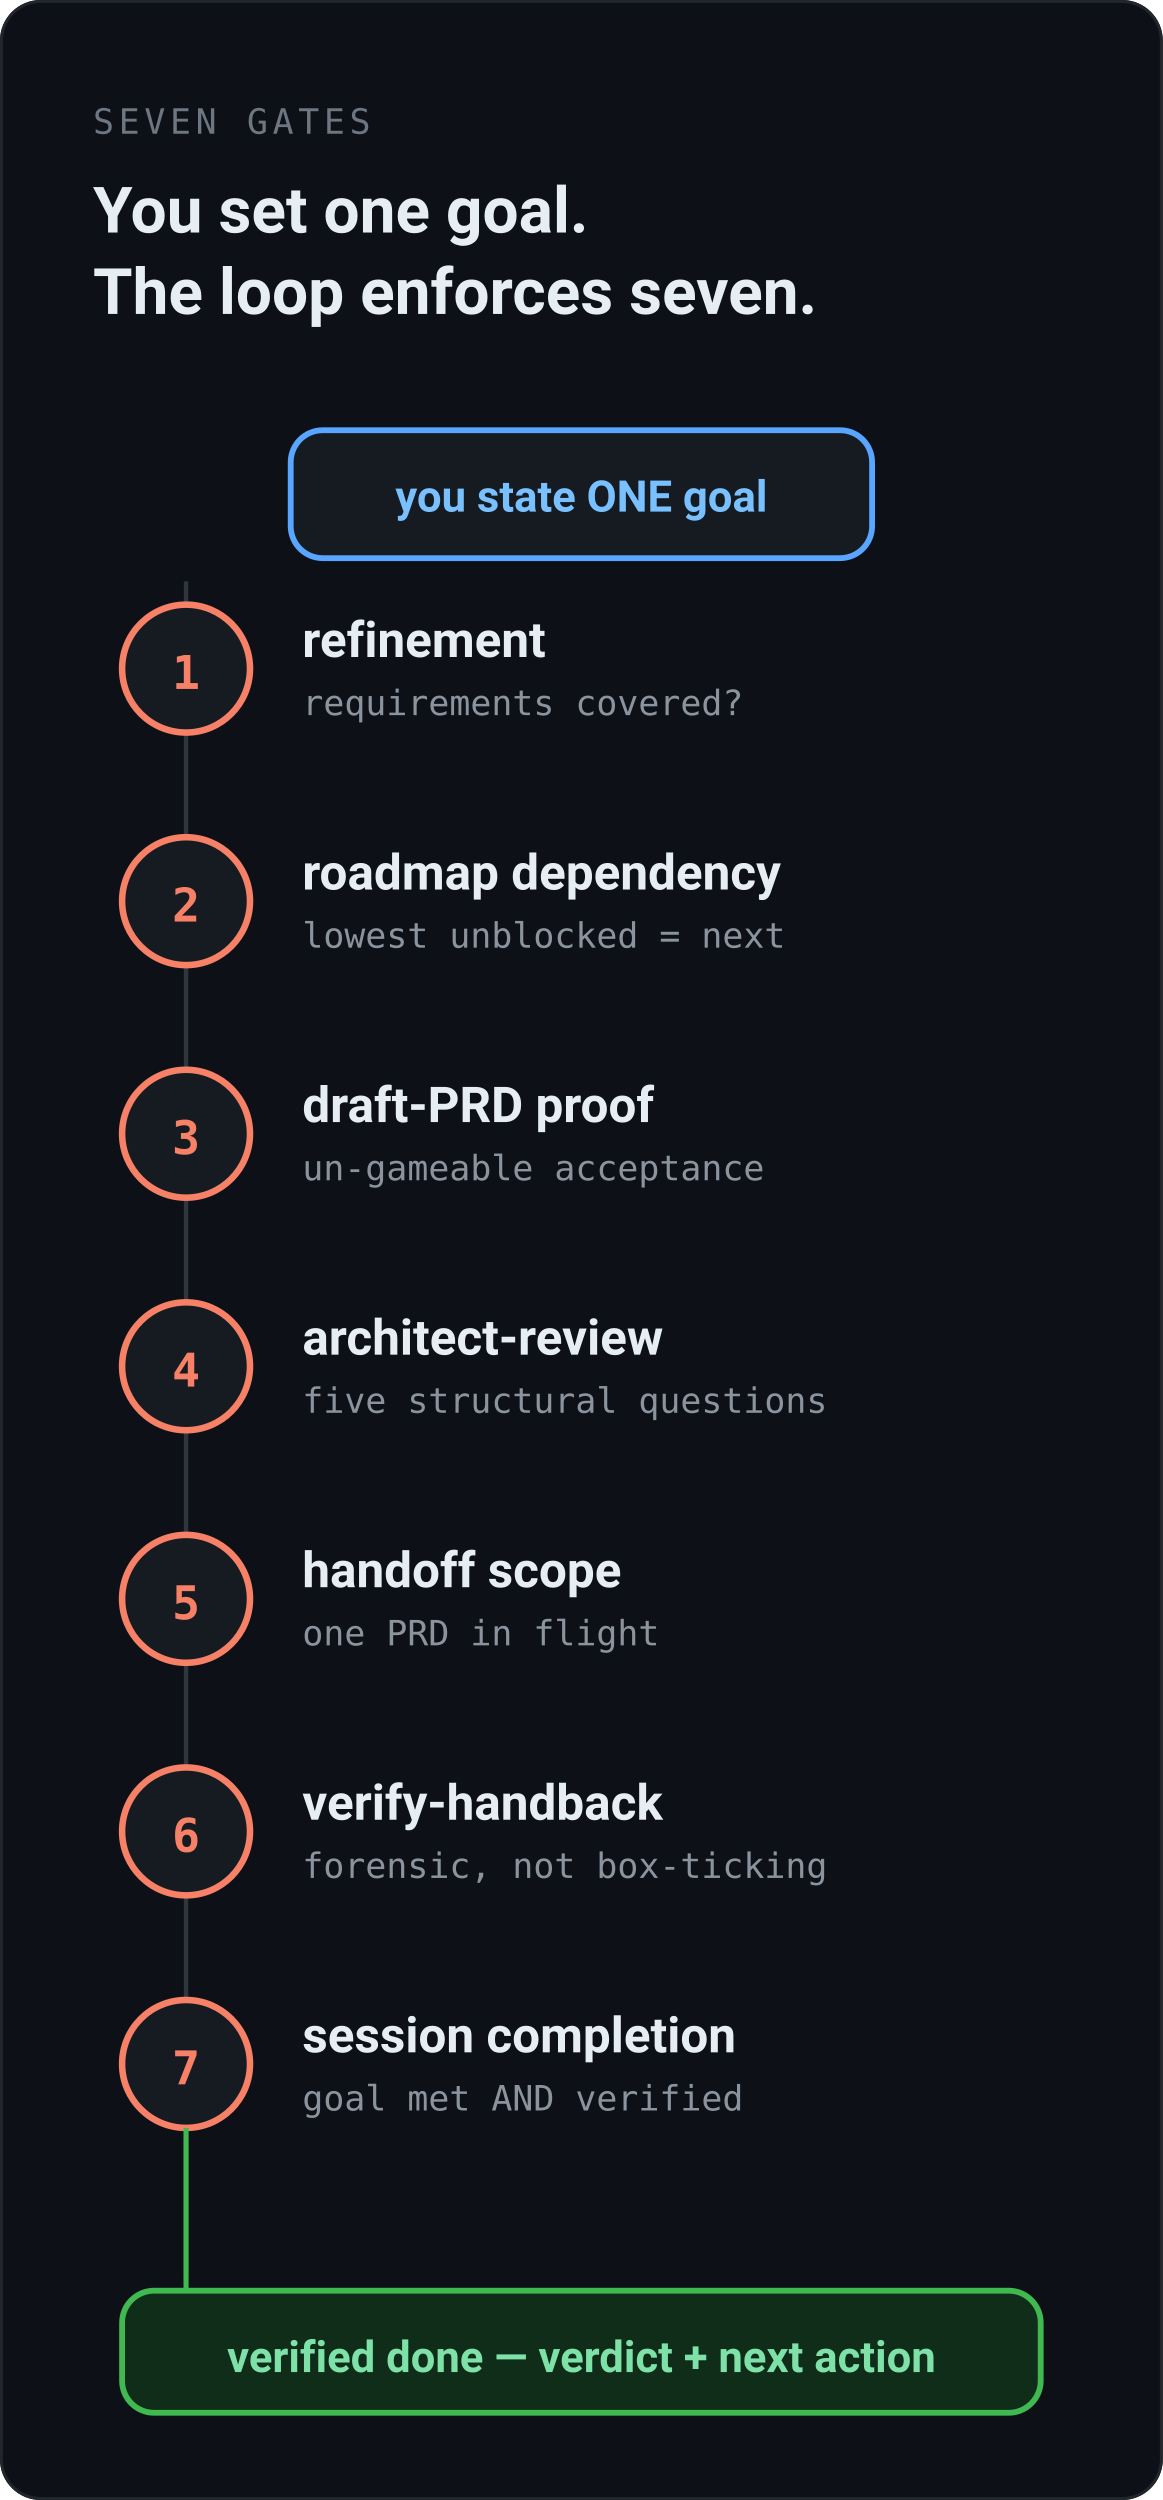
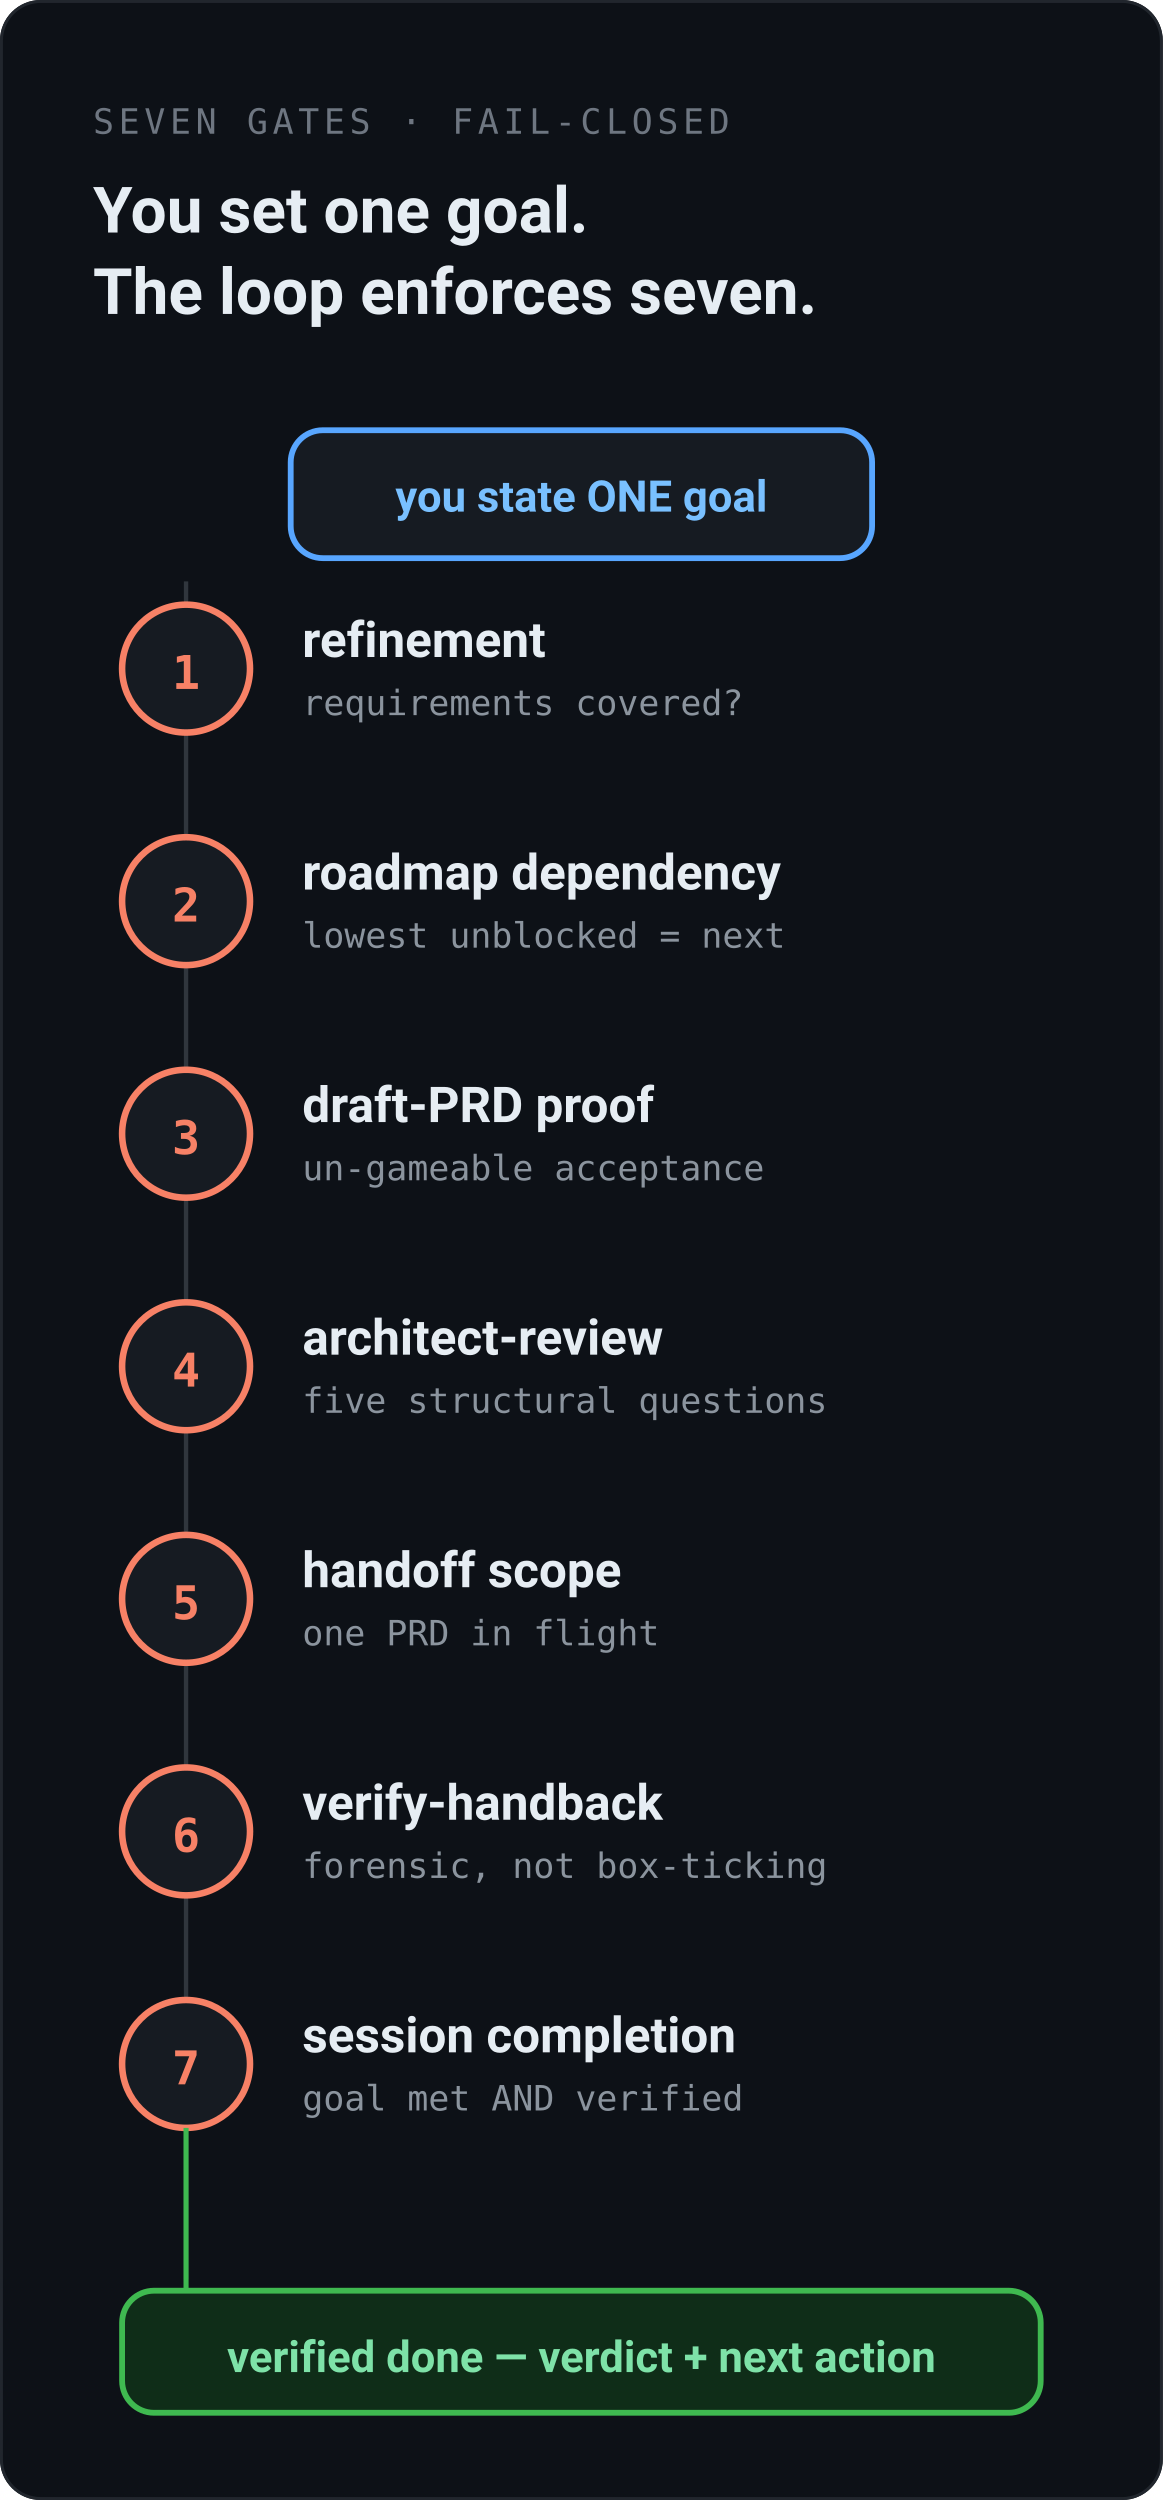
<svg xmlns="http://www.w3.org/2000/svg" viewBox="0 0 400 860" role="img" aria-label="Seven gates per cycle: refinement, roadmap dependency, draft-PRD proof, architect-review, handoff scope, verify-handback, session completion. You set one goal; the loop enforces seven checkpoints before 'done.'">
  <defs>
    <marker id="g-flow" viewBox="0 0 10 10" refX="8" refY="5" markerWidth="6" markerHeight="6" orient="auto-start-reverse">
      <path d="M0 1 L9 5 L0 9 z" fill="#6e7681" />
    </marker>
    <marker id="g-done" viewBox="0 0 10 10" refX="8" refY="5" markerWidth="6" markerHeight="6" orient="auto-start-reverse">
      <path d="M0 1 L9 5 L0 9 z" fill="#3fb950" />
    </marker>
  </defs>
  <style>
    .mono { font-family: ui-monospace, SFMono-Regular, Menlo, Consolas, monospace; }
    .sans { font-family: ui-sans-serif, -apple-system, "Segoe UI", Roboto, Helvetica, Arial, sans-serif; }
  </style>
  <rect x="0" y="0" width="400" height="860" rx="14" fill="#0d1117" />
  <rect x="0.5" y="0.5" width="399" height="859" rx="13.5" fill="none" stroke="#21262d" stroke-width="1" />
-   <text class="mono" x="32" y="46" font-size="12" letter-spacing="1.6" fill="#6e7681">SEVEN GATES</text>
+   <text class="mono" x="32" y="46" font-size="12" letter-spacing="1.6" fill="#6e7681">SEVEN GATES · FAIL-CLOSED</text>
  <text class="sans" x="32" y="80" font-size="22" font-weight="700" fill="#e6edf3">You set one goal.</text>
  <text class="sans" x="32" y="108" font-size="22" font-weight="700" fill="#e6edf3">The loop enforces seven.</text>
  <rect x="100" y="148" width="200" height="44" rx="11" fill="#161b22" stroke="#58a6ff" stroke-width="2" />
  <text class="sans" x="200" y="176" text-anchor="middle" font-size="15" font-weight="700" fill="#79c0ff">you state ONE goal</text>
  <line x1="64" y1="200" x2="64" y2="784" stroke="#30363d" stroke-width="1.5" />
  <circle cx="64" cy="230" r="22" fill="#161b22" stroke="#f78166" stroke-width="2.25" />
  <text class="mono" x="64" y="237" text-anchor="middle" font-size="16" font-weight="700" fill="#f78166">1</text>
  <text class="sans" x="104" y="226" font-size="17" font-weight="700" fill="#e6edf3">refinement</text>
  <text class="mono" x="104" y="246" font-size="12" fill="#8b949e">requirements covered?</text>
  <circle cx="64" cy="310" r="22" fill="#161b22" stroke="#f78166" stroke-width="2.25" />
  <text class="mono" x="64" y="317" text-anchor="middle" font-size="16" font-weight="700" fill="#f78166">2</text>
  <text class="sans" x="104" y="306" font-size="17" font-weight="700" fill="#e6edf3">roadmap dependency</text>
  <text class="mono" x="104" y="326" font-size="12" fill="#8b949e">lowest unblocked = next</text>
  <circle cx="64" cy="390" r="22" fill="#161b22" stroke="#f78166" stroke-width="2.25" />
  <text class="mono" x="64" y="397" text-anchor="middle" font-size="16" font-weight="700" fill="#f78166">3</text>
  <text class="sans" x="104" y="386" font-size="17" font-weight="700" fill="#e6edf3">draft-PRD proof</text>
  <text class="mono" x="104" y="406" font-size="12" fill="#8b949e">un-gameable acceptance</text>
  <circle cx="64" cy="470" r="22" fill="#161b22" stroke="#f78166" stroke-width="2.25" />
  <text class="mono" x="64" y="477" text-anchor="middle" font-size="16" font-weight="700" fill="#f78166">4</text>
  <text class="sans" x="104" y="466" font-size="17" font-weight="700" fill="#e6edf3">architect-review</text>
  <text class="mono" x="104" y="486" font-size="12" fill="#8b949e">five structural questions</text>
  <circle cx="64" cy="550" r="22" fill="#161b22" stroke="#f78166" stroke-width="2.25" />
  <text class="mono" x="64" y="557" text-anchor="middle" font-size="16" font-weight="700" fill="#f78166">5</text>
  <text class="sans" x="104" y="546" font-size="17" font-weight="700" fill="#e6edf3">handoff scope</text>
  <text class="mono" x="104" y="566" font-size="12" fill="#8b949e">one PRD in flight</text>
  <circle cx="64" cy="630" r="22" fill="#161b22" stroke="#f78166" stroke-width="2.25" />
  <text class="mono" x="64" y="637" text-anchor="middle" font-size="16" font-weight="700" fill="#f78166">6</text>
  <text class="sans" x="104" y="626" font-size="17" font-weight="700" fill="#e6edf3">verify-handback</text>
  <text class="mono" x="104" y="646" font-size="12" fill="#8b949e">forensic, not box-ticking</text>
  <circle cx="64" cy="710" r="22" fill="#161b22" stroke="#f78166" stroke-width="2.25" />
  <text class="mono" x="64" y="717" text-anchor="middle" font-size="16" font-weight="700" fill="#f78166">7</text>
  <text class="sans" x="104" y="706" font-size="17" font-weight="700" fill="#e6edf3">session completion</text>
  <text class="mono" x="104" y="726" font-size="12" fill="#8b949e">goal met AND verified</text>
  <line x1="64" y1="732" x2="64" y2="788" stroke="#3fb950" stroke-width="1.75" />
  <rect x="42" y="788" width="316" height="42" rx="11" fill="#0f2d18" stroke="#3fb950" stroke-width="2" />
  <text class="sans" x="200" y="816" text-anchor="middle" font-size="15" font-weight="700" fill="#7ee2a8">verified done — verdict + next action</text>
</svg>
